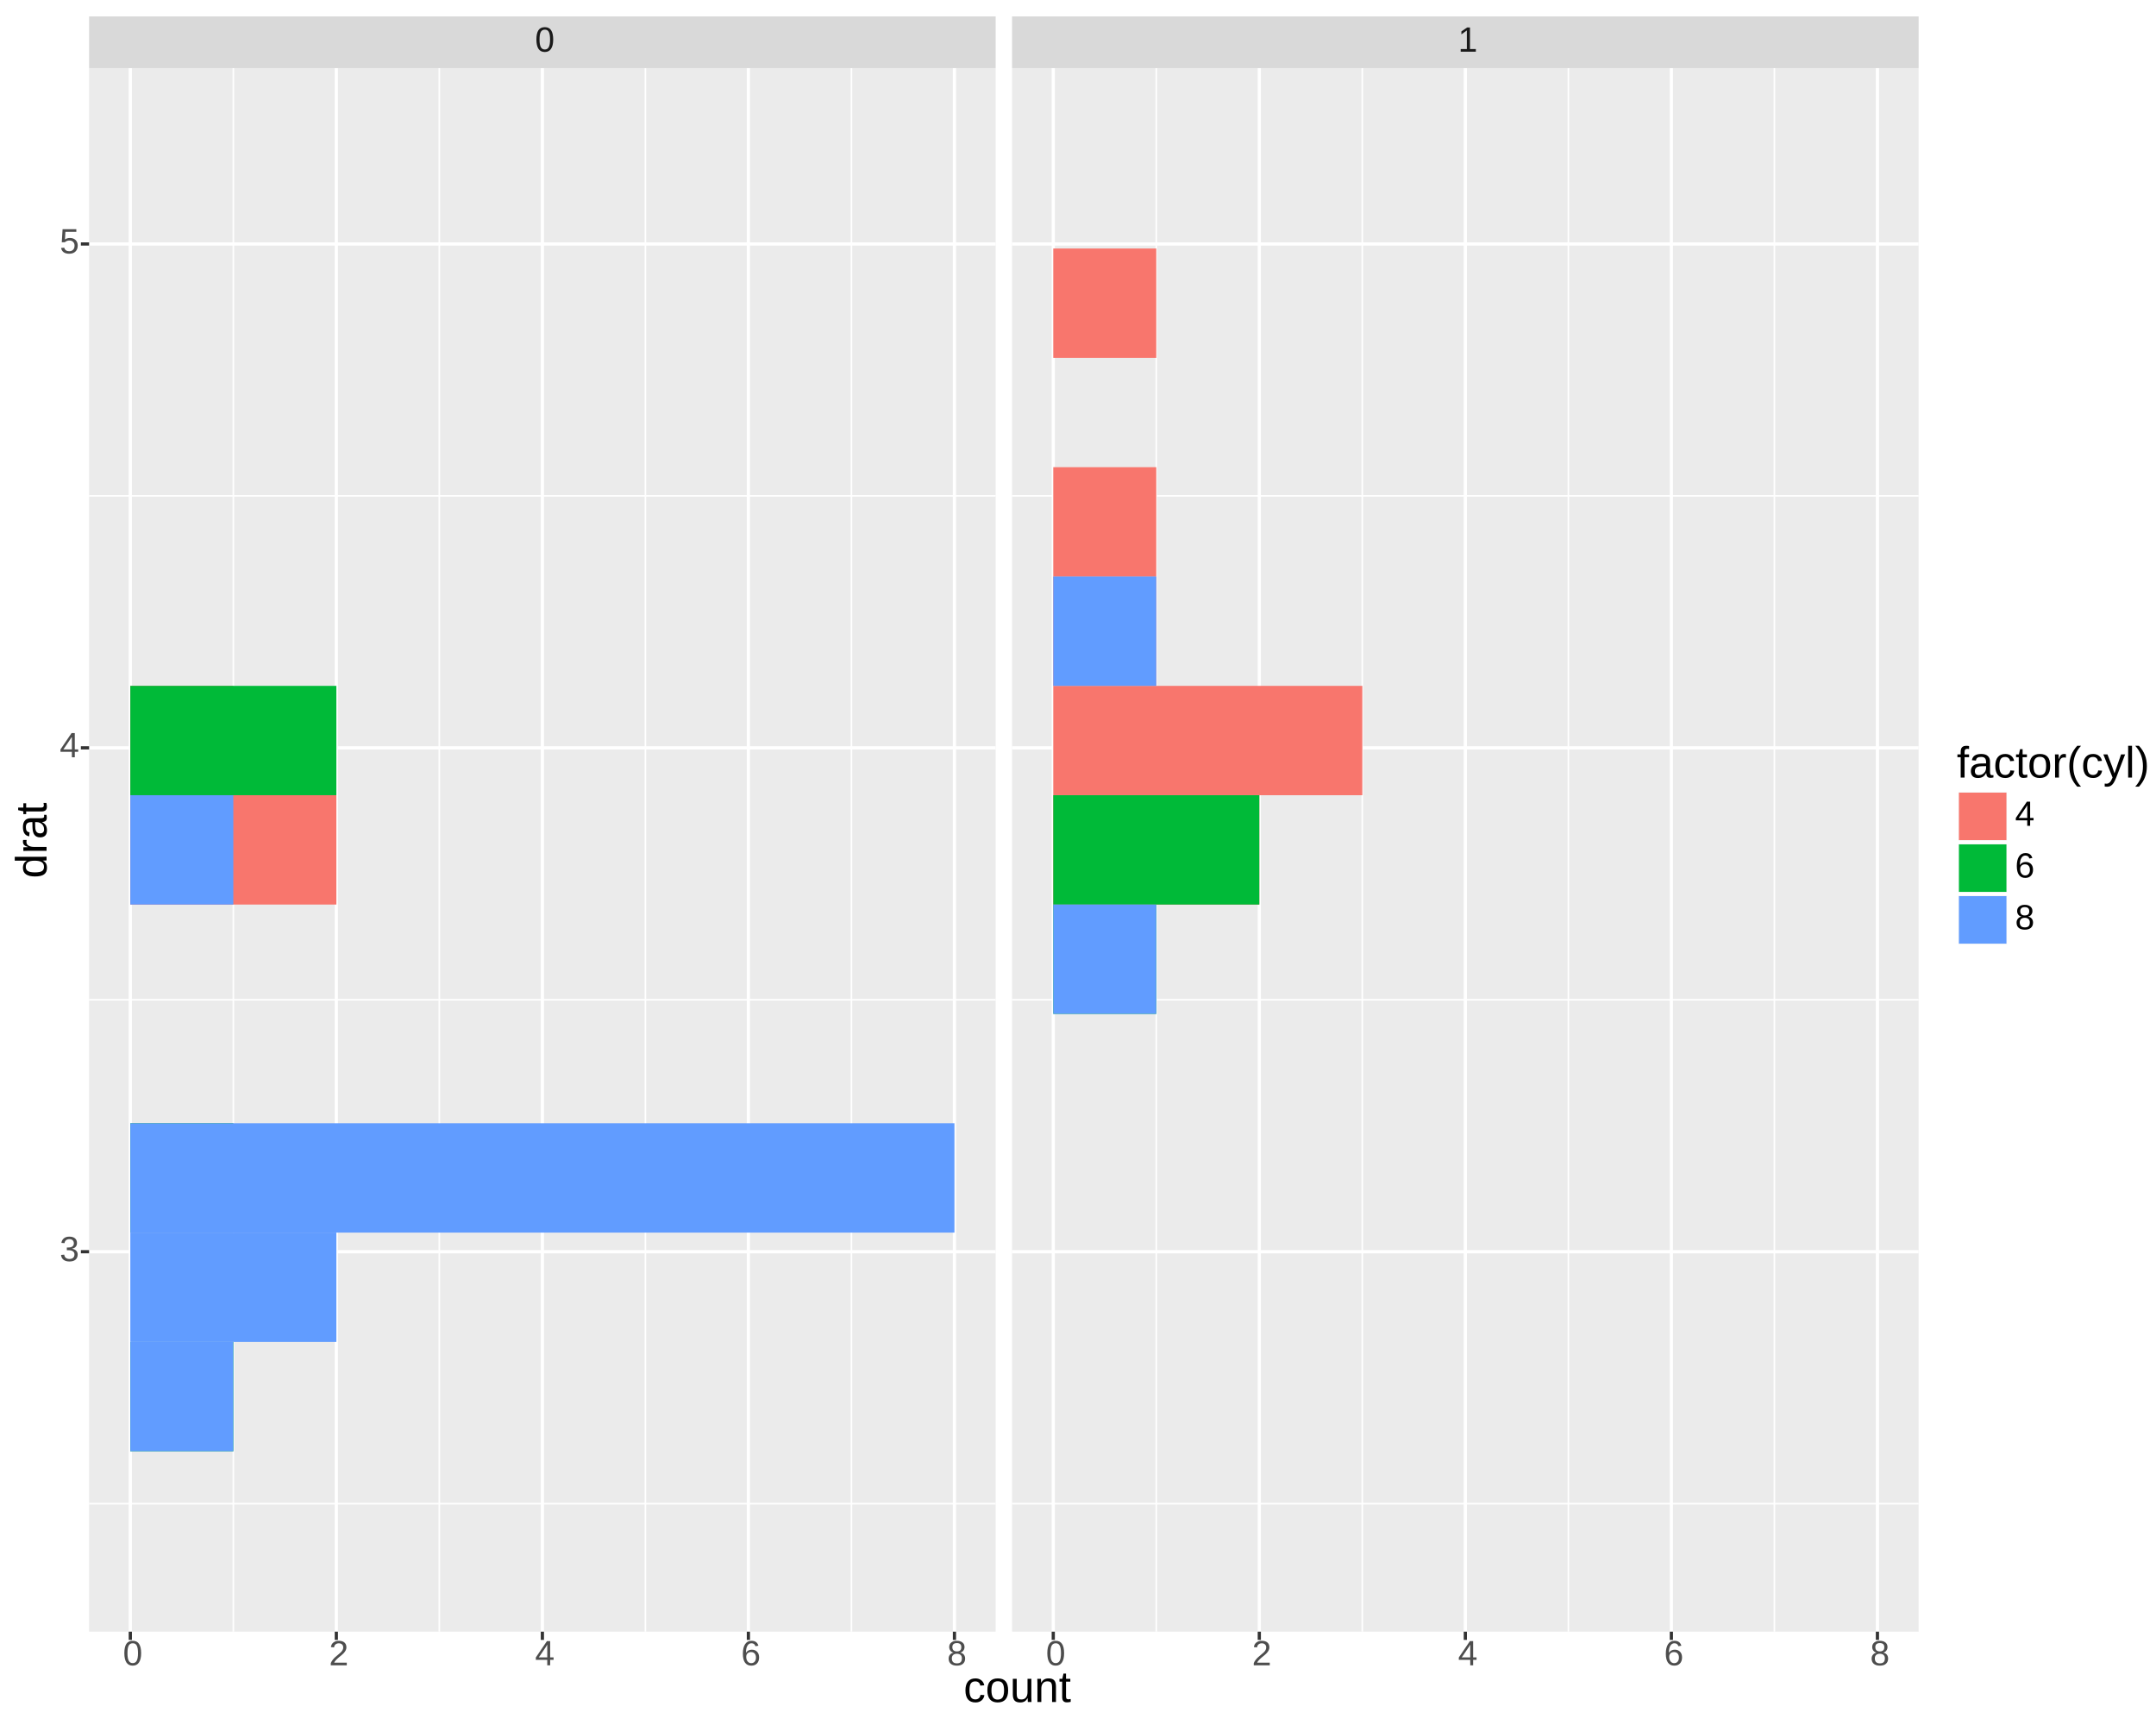
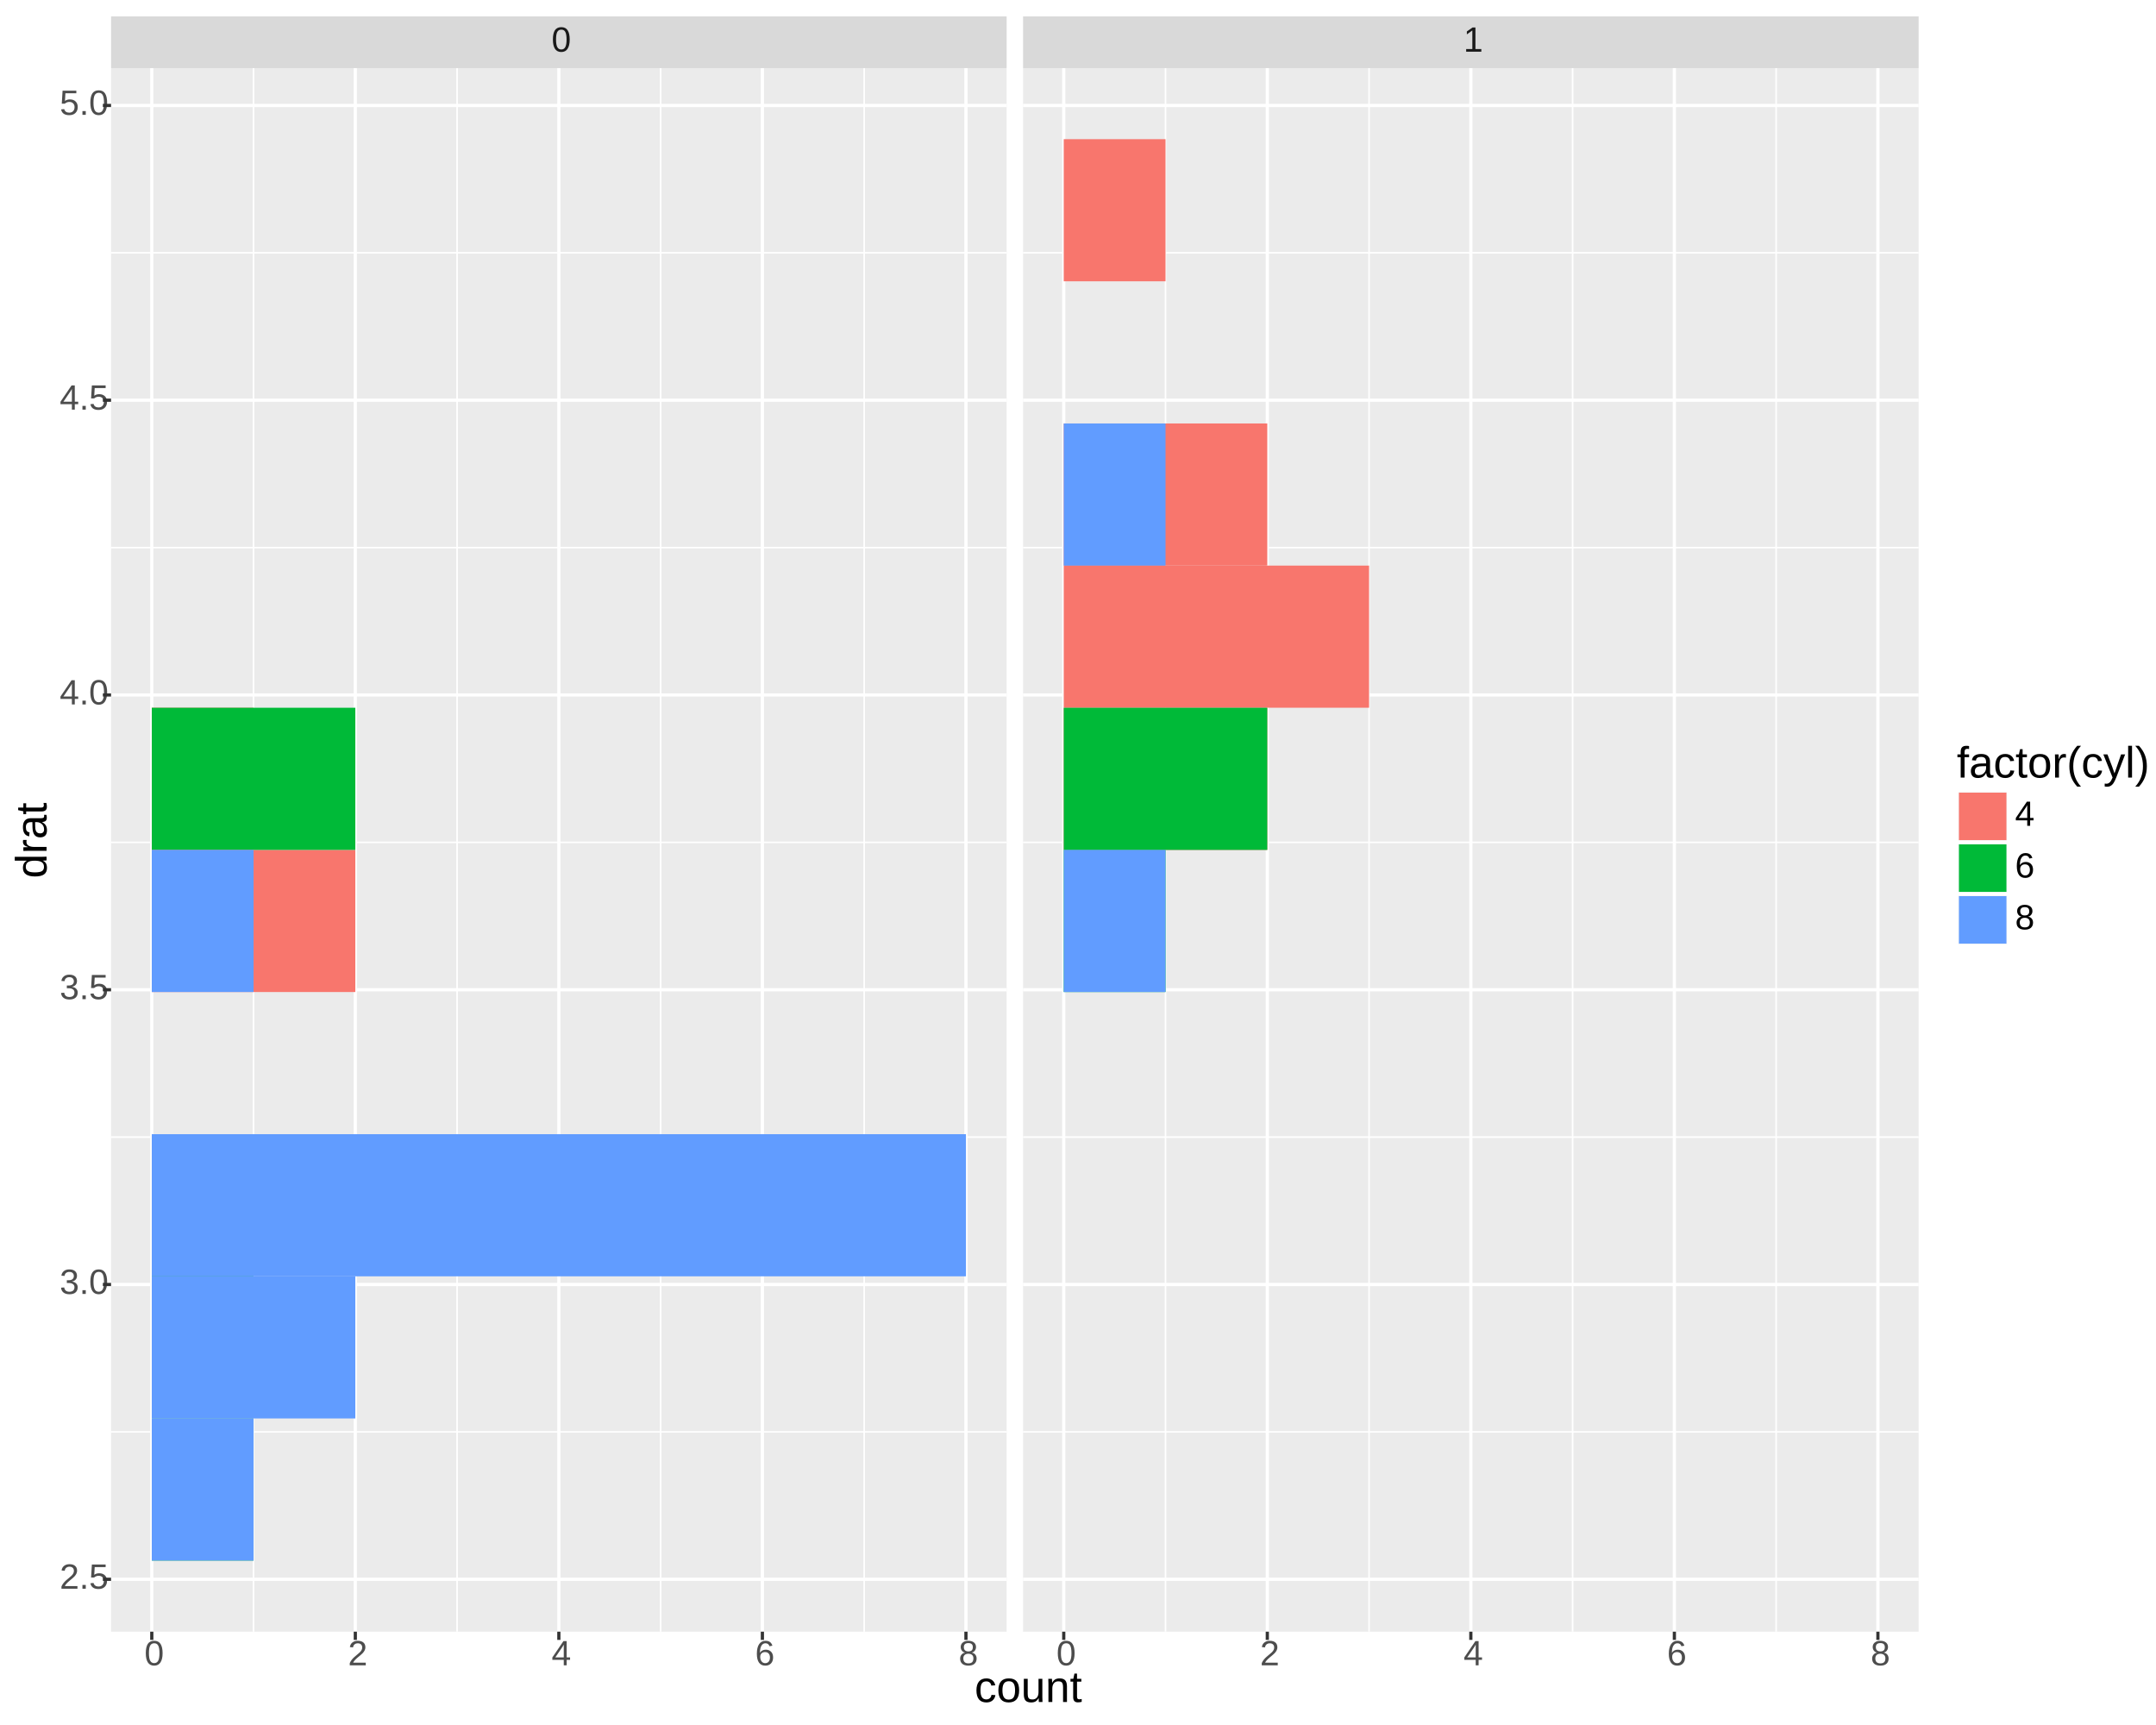
<svg xmlns="http://www.w3.org/2000/svg" viewBox="0 0 720.00 576.00">
  <defs>
    <style type="text/css">
    line, polyline, path, rect, circle {
      fill: none;
      stroke: #000000;
      stroke-linecap: round;
      stroke-linejoin: round;
      stroke-miterlimit: 10.00;
    }
  </style>
  </defs>
  <rect width="100%" height="100%" style="stroke: none; fill: #FFFFFF;" />
  <polyline points="0.00,576.00 0.00,0.00 720.00,0.00 720.00,576.00 " style="stroke-width: 1.07; stroke: #FFFFFF; fill: #FFFFFF;" />
-   <polyline points="29.75,544.84 29.75,22.74 332.50,22.74 332.50,544.84 " style="stroke-width: 1.07; stroke: none; fill: #EBEBEB;" />
-   <polyline points="29.75,502.10 332.50,502.10 " style="stroke-width: 0.53; stroke: #FFFFFF; stroke-linecap: butt;" />
-   <polyline points="29.75,333.84 332.50,333.84 " style="stroke-width: 0.53; stroke: #FFFFFF; stroke-linecap: butt;" />
-   <polyline points="29.75,165.59 332.50,165.59 " style="stroke-width: 0.53; stroke: #FFFFFF; stroke-linecap: butt;" />
-   <polyline points="77.92,544.84 77.92,22.74 " style="stroke-width: 0.53; stroke: #FFFFFF; stroke-linecap: butt;" />
-   <polyline points="146.72,544.84 146.72,22.74 " style="stroke-width: 0.53; stroke: #FFFFFF; stroke-linecap: butt;" />
-   <polyline points="215.53,544.84 215.53,22.74 " style="stroke-width: 0.53; stroke: #FFFFFF; stroke-linecap: butt;" />
-   <polyline points="284.34,544.84 284.34,22.74 " style="stroke-width: 0.53; stroke: #FFFFFF; stroke-linecap: butt;" />
-   <polyline points="29.75,417.97 332.50,417.97 " style="stroke-width: 1.07; stroke: #FFFFFF; stroke-linecap: butt;" />
-   <polyline points="29.75,249.72 332.50,249.72 " style="stroke-width: 1.07; stroke: #FFFFFF; stroke-linecap: butt;" />
-   <polyline points="29.75,81.47 332.50,81.47 " style="stroke-width: 1.07; stroke: #FFFFFF; stroke-linecap: butt;" />
-   <polyline points="43.52,544.84 43.52,22.74 " style="stroke-width: 1.07; stroke: #FFFFFF; stroke-linecap: butt;" />
-   <polyline points="112.32,544.84 112.32,22.74 " style="stroke-width: 1.07; stroke: #FFFFFF; stroke-linecap: butt;" />
-   <polyline points="181.13,544.84 181.13,22.74 " style="stroke-width: 1.07; stroke: #FFFFFF; stroke-linecap: butt;" />
-   <polyline points="249.93,544.84 249.93,22.74 " style="stroke-width: 1.07; stroke: #FFFFFF; stroke-linecap: butt;" />
-   <polyline points="318.74,544.84 318.74,22.74 " style="stroke-width: 1.07; stroke: #FFFFFF; stroke-linecap: butt;" />
-   <rect x="43.52" y="484.60" width="0.00" height="36.51" style="stroke-width: 1.07; stroke: none; stroke-linecap: butt; fill: #F8766D;" />
-   <rect x="43.52" y="448.09" width="0.00" height="36.51" style="stroke-width: 1.07; stroke: none; stroke-linecap: butt; fill: #F8766D;" />
-   <rect x="43.52" y="411.58" width="0.00" height="36.51" style="stroke-width: 1.07; stroke: none; stroke-linecap: butt; fill: #F8766D;" />
-   <rect x="43.52" y="375.07" width="0.00" height="36.51" style="stroke-width: 1.07; stroke: none; stroke-linecap: butt; fill: #F8766D;" />
-   <rect x="43.52" y="338.56" width="0.00" height="36.51" style="stroke-width: 1.07; stroke: none; stroke-linecap: butt; fill: #F8766D;" />
-   <rect x="43.52" y="302.04" width="0.00" height="36.51" style="stroke-width: 1.07; stroke: none; stroke-linecap: butt; fill: #F8766D;" />
-   <rect x="43.52" y="265.53" width="68.81" height="36.51" style="stroke-width: 1.07; stroke: none; stroke-linecap: butt; fill: #F8766D;" />
-   <rect x="43.52" y="229.02" width="34.40" height="36.51" style="stroke-width: 1.07; stroke: none; stroke-linecap: butt; fill: #F8766D;" />
-   <rect x="43.52" y="192.51" width="0.00" height="36.51" style="stroke-width: 1.07; stroke: none; stroke-linecap: butt; fill: #F8766D;" />
-   <rect x="43.52" y="156.00" width="0.00" height="36.51" style="stroke-width: 1.07; stroke: none; stroke-linecap: butt; fill: #F8766D;" />
-   <rect x="43.52" y="119.49" width="0.00" height="36.51" style="stroke-width: 1.07; stroke: none; stroke-linecap: butt; fill: #F8766D;" />
-   <rect x="43.52" y="82.98" width="0.00" height="36.51" style="stroke-width: 1.07; stroke: none; stroke-linecap: butt; fill: #F8766D;" />
-   <rect x="43.52" y="46.47" width="0.00" height="36.51" style="stroke-width: 1.07; stroke: none; stroke-linecap: butt; fill: #F8766D;" />
-   <rect x="43.52" y="484.60" width="0.00" height="36.51" style="stroke-width: 1.07; stroke: none; stroke-linecap: butt; fill: #00BA38;" />
-   <rect x="43.52" y="448.09" width="34.40" height="36.51" style="stroke-width: 1.07; stroke: none; stroke-linecap: butt; fill: #00BA38;" />
-   <rect x="43.52" y="411.58" width="0.00" height="36.51" style="stroke-width: 1.07; stroke: none; stroke-linecap: butt; fill: #00BA38;" />
-   <rect x="43.52" y="375.07" width="34.40" height="36.51" style="stroke-width: 1.07; stroke: none; stroke-linecap: butt; fill: #00BA38;" />
-   <rect x="43.52" y="338.56" width="0.00" height="36.51" style="stroke-width: 1.07; stroke: none; stroke-linecap: butt; fill: #00BA38;" />
-   <rect x="43.52" y="302.04" width="0.00" height="36.51" style="stroke-width: 1.07; stroke: none; stroke-linecap: butt; fill: #00BA38;" />
-   <rect x="43.52" y="265.53" width="0.00" height="36.51" style="stroke-width: 1.07; stroke: none; stroke-linecap: butt; fill: #00BA38;" />
-   <rect x="43.52" y="229.02" width="68.81" height="36.51" style="stroke-width: 1.07; stroke: none; stroke-linecap: butt; fill: #00BA38;" />
-   <rect x="43.52" y="192.51" width="0.00" height="36.51" style="stroke-width: 1.07; stroke: none; stroke-linecap: butt; fill: #00BA38;" />
-   <rect x="43.52" y="156.00" width="0.00" height="36.51" style="stroke-width: 1.07; stroke: none; stroke-linecap: butt; fill: #00BA38;" />
-   <rect x="43.52" y="119.49" width="0.00" height="36.51" style="stroke-width: 1.07; stroke: none; stroke-linecap: butt; fill: #00BA38;" />
-   <rect x="43.52" y="82.98" width="0.00" height="36.51" style="stroke-width: 1.07; stroke: none; stroke-linecap: butt; fill: #00BA38;" />
-   <rect x="43.52" y="46.47" width="0.00" height="36.51" style="stroke-width: 1.07; stroke: none; stroke-linecap: butt; fill: #00BA38;" />
-   <rect x="43.52" y="484.60" width="0.00" height="36.51" style="stroke-width: 1.07; stroke: none; stroke-linecap: butt; fill: #619CFF;" />
-   <rect x="43.52" y="448.09" width="34.40" height="36.51" style="stroke-width: 1.07; stroke: none; stroke-linecap: butt; fill: #619CFF;" />
-   <rect x="43.52" y="411.58" width="68.81" height="36.51" style="stroke-width: 1.07; stroke: none; stroke-linecap: butt; fill: #619CFF;" />
-   <rect x="43.52" y="375.07" width="275.22" height="36.51" style="stroke-width: 1.07; stroke: none; stroke-linecap: butt; fill: #619CFF;" />
-   <rect x="43.52" y="338.56" width="0.00" height="36.51" style="stroke-width: 1.07; stroke: none; stroke-linecap: butt; fill: #619CFF;" />
-   <rect x="43.52" y="302.04" width="0.00" height="36.51" style="stroke-width: 1.07; stroke: none; stroke-linecap: butt; fill: #619CFF;" />
-   <rect x="43.52" y="265.53" width="34.40" height="36.51" style="stroke-width: 1.07; stroke: none; stroke-linecap: butt; fill: #619CFF;" />
-   <rect x="43.52" y="229.02" width="0.00" height="36.51" style="stroke-width: 1.07; stroke: none; stroke-linecap: butt; fill: #619CFF;" />
-   <rect x="43.52" y="192.51" width="0.00" height="36.51" style="stroke-width: 1.07; stroke: none; stroke-linecap: butt; fill: #619CFF;" />
-   <rect x="43.52" y="156.00" width="0.00" height="36.51" style="stroke-width: 1.07; stroke: none; stroke-linecap: butt; fill: #619CFF;" />
-   <rect x="43.52" y="119.49" width="0.00" height="36.51" style="stroke-width: 1.07; stroke: none; stroke-linecap: butt; fill: #619CFF;" />
-   <rect x="43.52" y="82.98" width="0.00" height="36.51" style="stroke-width: 1.07; stroke: none; stroke-linecap: butt; fill: #619CFF;" />
-   <rect x="43.52" y="46.47" width="0.00" height="36.51" style="stroke-width: 1.07; stroke: none; stroke-linecap: butt; fill: #619CFF;" />
-   <polyline points="337.98,544.84 337.98,22.74 640.73,22.74 640.73,544.84 " style="stroke-width: 1.07; stroke: none; fill: #EBEBEB;" />
-   <polyline points="337.98,502.10 640.73,502.10 " style="stroke-width: 0.53; stroke: #FFFFFF; stroke-linecap: butt;" />
-   <polyline points="337.98,333.84 640.73,333.84 " style="stroke-width: 0.53; stroke: #FFFFFF; stroke-linecap: butt;" />
-   <polyline points="337.98,165.59 640.73,165.59 " style="stroke-width: 0.53; stroke: #FFFFFF; stroke-linecap: butt;" />
-   <polyline points="386.15,544.84 386.15,22.74 " style="stroke-width: 0.53; stroke: #FFFFFF; stroke-linecap: butt;" />
-   <polyline points="454.95,544.84 454.95,22.74 " style="stroke-width: 0.53; stroke: #FFFFFF; stroke-linecap: butt;" />
-   <polyline points="523.76,544.84 523.76,22.74 " style="stroke-width: 0.53; stroke: #FFFFFF; stroke-linecap: butt;" />
-   <polyline points="592.56,544.84 592.56,22.74 " style="stroke-width: 0.53; stroke: #FFFFFF; stroke-linecap: butt;" />
-   <polyline points="337.98,417.97 640.73,417.97 " style="stroke-width: 1.07; stroke: #FFFFFF; stroke-linecap: butt;" />
-   <polyline points="337.98,249.72 640.73,249.72 " style="stroke-width: 1.07; stroke: #FFFFFF; stroke-linecap: butt;" />
-   <polyline points="337.98,81.47 640.73,81.47 " style="stroke-width: 1.07; stroke: #FFFFFF; stroke-linecap: butt;" />
-   <polyline points="351.74,544.84 351.74,22.74 " style="stroke-width: 1.07; stroke: #FFFFFF; stroke-linecap: butt;" />
-   <polyline points="420.55,544.84 420.55,22.74 " style="stroke-width: 1.07; stroke: #FFFFFF; stroke-linecap: butt;" />
-   <polyline points="489.35,544.84 489.35,22.74 " style="stroke-width: 1.07; stroke: #FFFFFF; stroke-linecap: butt;" />
-   <polyline points="558.16,544.84 558.16,22.74 " style="stroke-width: 1.07; stroke: #FFFFFF; stroke-linecap: butt;" />
-   <polyline points="626.97,544.84 626.97,22.74 " style="stroke-width: 1.07; stroke: #FFFFFF; stroke-linecap: butt;" />
-   <rect x="351.74" y="484.60" width="0.00" height="36.51" style="stroke-width: 1.07; stroke: none; stroke-linecap: butt; fill: #F8766D;" />
-   <rect x="351.74" y="448.09" width="0.00" height="36.51" style="stroke-width: 1.07; stroke: none; stroke-linecap: butt; fill: #F8766D;" />
-   <rect x="351.74" y="411.58" width="0.00" height="36.51" style="stroke-width: 1.07; stroke: none; stroke-linecap: butt; fill: #F8766D;" />
-   <rect x="351.74" y="375.07" width="0.00" height="36.51" style="stroke-width: 1.07; stroke: none; stroke-linecap: butt; fill: #F8766D;" />
-   <rect x="351.74" y="338.56" width="0.00" height="36.51" style="stroke-width: 1.07; stroke: none; stroke-linecap: butt; fill: #F8766D;" />
-   <rect x="351.74" y="302.04" width="0.00" height="36.51" style="stroke-width: 1.07; stroke: none; stroke-linecap: butt; fill: #F8766D;" />
-   <rect x="351.74" y="265.53" width="68.81" height="36.51" style="stroke-width: 1.07; stroke: none; stroke-linecap: butt; fill: #F8766D;" />
-   <rect x="351.74" y="229.02" width="103.21" height="36.51" style="stroke-width: 1.07; stroke: none; stroke-linecap: butt; fill: #F8766D;" />
-   <rect x="351.74" y="192.51" width="34.40" height="36.51" style="stroke-width: 1.07; stroke: none; stroke-linecap: butt; fill: #F8766D;" />
-   <rect x="351.74" y="156.00" width="34.40" height="36.51" style="stroke-width: 1.07; stroke: none; stroke-linecap: butt; fill: #F8766D;" />
-   <rect x="351.74" y="119.49" width="0.00" height="36.51" style="stroke-width: 1.07; stroke: none; stroke-linecap: butt; fill: #F8766D;" />
-   <rect x="351.74" y="82.98" width="34.40" height="36.51" style="stroke-width: 1.07; stroke: none; stroke-linecap: butt; fill: #F8766D;" />
-   <rect x="351.74" y="46.47" width="0.00" height="36.51" style="stroke-width: 1.07; stroke: none; stroke-linecap: butt; fill: #F8766D;" />
-   <rect x="351.74" y="484.60" width="0.00" height="36.51" style="stroke-width: 1.07; stroke: none; stroke-linecap: butt; fill: #00BA38;" />
-   <rect x="351.74" y="448.09" width="0.00" height="36.51" style="stroke-width: 1.07; stroke: none; stroke-linecap: butt; fill: #00BA38;" />
-   <rect x="351.74" y="411.58" width="0.00" height="36.51" style="stroke-width: 1.07; stroke: none; stroke-linecap: butt; fill: #00BA38;" />
-   <rect x="351.74" y="375.07" width="0.00" height="36.51" style="stroke-width: 1.07; stroke: none; stroke-linecap: butt; fill: #00BA38;" />
-   <rect x="351.74" y="338.56" width="0.00" height="36.51" style="stroke-width: 1.07; stroke: none; stroke-linecap: butt; fill: #00BA38;" />
-   <rect x="351.74" y="302.04" width="34.40" height="36.51" style="stroke-width: 1.07; stroke: none; stroke-linecap: butt; fill: #00BA38;" />
-   <rect x="351.74" y="265.53" width="68.81" height="36.51" style="stroke-width: 1.07; stroke: none; stroke-linecap: butt; fill: #00BA38;" />
-   <rect x="351.74" y="229.02" width="0.00" height="36.51" style="stroke-width: 1.07; stroke: none; stroke-linecap: butt; fill: #00BA38;" />
-   <rect x="351.74" y="192.51" width="0.00" height="36.51" style="stroke-width: 1.07; stroke: none; stroke-linecap: butt; fill: #00BA38;" />
-   <rect x="351.74" y="156.00" width="0.00" height="36.51" style="stroke-width: 1.07; stroke: none; stroke-linecap: butt; fill: #00BA38;" />
-   <rect x="351.74" y="119.49" width="0.00" height="36.51" style="stroke-width: 1.07; stroke: none; stroke-linecap: butt; fill: #00BA38;" />
-   <rect x="351.74" y="82.98" width="0.00" height="36.51" style="stroke-width: 1.07; stroke: none; stroke-linecap: butt; fill: #00BA38;" />
-   <rect x="351.74" y="46.47" width="0.00" height="36.51" style="stroke-width: 1.07; stroke: none; stroke-linecap: butt; fill: #00BA38;" />
-   <rect x="351.74" y="484.60" width="0.00" height="36.51" style="stroke-width: 1.07; stroke: none; stroke-linecap: butt; fill: #619CFF;" />
-   <rect x="351.74" y="448.09" width="0.00" height="36.51" style="stroke-width: 1.07; stroke: none; stroke-linecap: butt; fill: #619CFF;" />
-   <rect x="351.74" y="411.58" width="0.00" height="36.51" style="stroke-width: 1.07; stroke: none; stroke-linecap: butt; fill: #619CFF;" />
-   <rect x="351.74" y="375.07" width="0.00" height="36.51" style="stroke-width: 1.07; stroke: none; stroke-linecap: butt; fill: #619CFF;" />
-   <rect x="351.74" y="338.56" width="0.00" height="36.51" style="stroke-width: 1.07; stroke: none; stroke-linecap: butt; fill: #619CFF;" />
-   <rect x="351.74" y="302.04" width="34.40" height="36.51" style="stroke-width: 1.07; stroke: none; stroke-linecap: butt; fill: #619CFF;" />
-   <rect x="351.74" y="265.53" width="0.00" height="36.51" style="stroke-width: 1.07; stroke: none; stroke-linecap: butt; fill: #619CFF;" />
-   <rect x="351.74" y="229.02" width="0.00" height="36.51" style="stroke-width: 1.07; stroke: none; stroke-linecap: butt; fill: #619CFF;" />
-   <rect x="351.74" y="192.51" width="34.40" height="36.51" style="stroke-width: 1.07; stroke: none; stroke-linecap: butt; fill: #619CFF;" />
-   <rect x="351.74" y="156.00" width="0.00" height="36.51" style="stroke-width: 1.07; stroke: none; stroke-linecap: butt; fill: #619CFF;" />
-   <rect x="351.74" y="119.49" width="0.00" height="36.51" style="stroke-width: 1.07; stroke: none; stroke-linecap: butt; fill: #619CFF;" />
-   <rect x="351.74" y="82.98" width="0.00" height="36.51" style="stroke-width: 1.07; stroke: none; stroke-linecap: butt; fill: #619CFF;" />
-   <rect x="351.74" y="46.47" width="0.00" height="36.51" style="stroke-width: 1.07; stroke: none; stroke-linecap: butt; fill: #619CFF;" />
-   <polyline points="29.75,22.74 29.75,5.48 332.50,5.48 332.50,22.74 " style="stroke-width: 1.07; stroke: none; fill: #D9D9D9;" />
-   <text x="178.68" y="17.26" style="font-size: 8.80pt; fill: #1A1A1A; font-family: Arial;">0</text>
-   <polyline points="337.98,22.74 337.98,5.48 640.73,5.48 640.73,22.74 " style="stroke-width: 1.07; stroke: none; fill: #D9D9D9;" />
-   <text x="486.91" y="17.26" style="font-size: 8.80pt; fill: #1A1A1A; font-family: Arial;">1</text>
-   <text x="19.93" y="421.12" style="font-size: 8.80pt; fill: #4D4D4D; font-family: Arial;">3</text>
-   <text x="19.93" y="252.87" style="font-size: 8.80pt; fill: #4D4D4D; font-family: Arial;">4</text>
-   <text x="19.93" y="84.62" style="font-size: 8.80pt; fill: #4D4D4D; font-family: Arial;">5</text>
-   <polyline points="27.01,417.97 29.75,417.97 " style="stroke-width: 1.07; stroke: #333333; stroke-linecap: butt;" />
-   <polyline points="27.01,249.72 29.75,249.72 " style="stroke-width: 1.07; stroke: #333333; stroke-linecap: butt;" />
-   <polyline points="27.01,81.47 29.75,81.47 " style="stroke-width: 1.07; stroke: #333333; stroke-linecap: butt;" />
-   <polyline points="43.52,547.58 43.52,544.84 " style="stroke-width: 1.07; stroke: #333333; stroke-linecap: butt;" />
-   <polyline points="112.32,547.58 112.32,544.84 " style="stroke-width: 1.07; stroke: #333333; stroke-linecap: butt;" />
-   <polyline points="181.13,547.58 181.13,544.84 " style="stroke-width: 1.07; stroke: #333333; stroke-linecap: butt;" />
-   <polyline points="249.93,547.58 249.93,544.84 " style="stroke-width: 1.07; stroke: #333333; stroke-linecap: butt;" />
-   <polyline points="318.74,547.58 318.74,544.84 " style="stroke-width: 1.07; stroke: #333333; stroke-linecap: butt;" />
-   <text x="41.07" y="556.07" style="font-size: 8.80pt; fill: #4D4D4D; font-family: Arial;">0</text>
-   <text x="109.87" y="556.07" style="font-size: 8.80pt; fill: #4D4D4D; font-family: Arial;">2</text>
-   <text x="178.68" y="556.07" style="font-size: 8.80pt; fill: #4D4D4D; font-family: Arial;">4</text>
-   <text x="247.49" y="556.07" style="font-size: 8.80pt; fill: #4D4D4D; font-family: Arial;">6</text>
-   <text x="316.29" y="556.07" style="font-size: 8.80pt; fill: #4D4D4D; font-family: Arial;">8</text>
-   <polyline points="351.74,547.58 351.74,544.84 " style="stroke-width: 1.07; stroke: #333333; stroke-linecap: butt;" />
-   <polyline points="420.55,547.58 420.55,544.84 " style="stroke-width: 1.07; stroke: #333333; stroke-linecap: butt;" />
-   <polyline points="489.35,547.58 489.35,544.84 " style="stroke-width: 1.07; stroke: #333333; stroke-linecap: butt;" />
-   <polyline points="558.16,547.58 558.16,544.84 " style="stroke-width: 1.07; stroke: #333333; stroke-linecap: butt;" />
-   <polyline points="626.97,547.58 626.97,544.84 " style="stroke-width: 1.07; stroke: #333333; stroke-linecap: butt;" />
-   <text x="349.30" y="556.07" style="font-size: 8.80pt; fill: #4D4D4D; font-family: Arial;">0</text>
-   <text x="418.10" y="556.07" style="font-size: 8.80pt; fill: #4D4D4D; font-family: Arial;">2</text>
-   <text x="486.91" y="556.07" style="font-size: 8.80pt; fill: #4D4D4D; font-family: Arial;">4</text>
-   <text x="555.71" y="556.07" style="font-size: 8.80pt; fill: #4D4D4D; font-family: Arial;">6</text>
-   <text x="624.52" y="556.07" style="font-size: 8.80pt; fill: #4D4D4D; font-family: Arial;">8</text>
-   <text x="321.79" y="568.33" style="font-size: 11.00pt; font-family: Arial;">count</text>
+   <polyline points="37.09,544.84 37.09,22.74 336.17,22.74 336.17,544.84 " style="stroke-width: 1.07; stroke: none; fill: #EBEBEB;" />
+   <polyline points="37.09,478.13 336.17,478.13 " style="stroke-width: 0.53; stroke: #FFFFFF; stroke-linecap: butt;" />
+   <polyline points="37.09,379.70 336.17,379.70 " style="stroke-width: 0.53; stroke: #FFFFFF; stroke-linecap: butt;" />
+   <polyline points="37.09,281.27 336.17,281.27 " style="stroke-width: 0.53; stroke: #FFFFFF; stroke-linecap: butt;" />
+   <polyline points="37.09,182.85 336.17,182.85 " style="stroke-width: 0.53; stroke: #FFFFFF; stroke-linecap: butt;" />
+   <polyline points="37.09,84.42 336.17,84.42 " style="stroke-width: 0.53; stroke: #FFFFFF; stroke-linecap: butt;" />
+   <polyline points="84.67,544.84 84.67,22.74 " style="stroke-width: 0.53; stroke: #FFFFFF; stroke-linecap: butt;" />
+   <polyline points="152.65,544.84 152.65,22.74 " style="stroke-width: 0.53; stroke: #FFFFFF; stroke-linecap: butt;" />
+   <polyline points="220.62,544.84 220.62,22.74 " style="stroke-width: 0.53; stroke: #FFFFFF; stroke-linecap: butt;" />
+   <polyline points="288.59,544.84 288.59,22.74 " style="stroke-width: 0.53; stroke: #FFFFFF; stroke-linecap: butt;" />
+   <polyline points="37.09,527.34 336.17,527.34 " style="stroke-width: 1.07; stroke: #FFFFFF; stroke-linecap: butt;" />
+   <polyline points="37.09,428.91 336.17,428.91 " style="stroke-width: 1.07; stroke: #FFFFFF; stroke-linecap: butt;" />
+   <polyline points="37.09,330.49 336.17,330.49 " style="stroke-width: 1.07; stroke: #FFFFFF; stroke-linecap: butt;" />
+   <polyline points="37.09,232.06 336.17,232.06 " style="stroke-width: 1.07; stroke: #FFFFFF; stroke-linecap: butt;" />
+   <polyline points="37.09,133.63 336.17,133.63 " style="stroke-width: 1.07; stroke: #FFFFFF; stroke-linecap: butt;" />
+   <polyline points="37.09,35.21 336.17,35.21 " style="stroke-width: 1.07; stroke: #FFFFFF; stroke-linecap: butt;" />
+   <polyline points="50.69,544.84 50.69,22.74 " style="stroke-width: 1.07; stroke: #FFFFFF; stroke-linecap: butt;" />
+   <polyline points="118.66,544.84 118.66,22.74 " style="stroke-width: 1.07; stroke: #FFFFFF; stroke-linecap: butt;" />
+   <polyline points="186.63,544.84 186.63,22.74 " style="stroke-width: 1.07; stroke: #FFFFFF; stroke-linecap: butt;" />
+   <polyline points="254.60,544.84 254.60,22.74 " style="stroke-width: 1.07; stroke: #FFFFFF; stroke-linecap: butt;" />
+   <polyline points="322.58,544.84 322.58,22.74 " style="stroke-width: 1.07; stroke: #FFFFFF; stroke-linecap: butt;" />
+   <rect x="50.69" y="473.64" width="0.00" height="47.46" style="stroke-width: 1.07; stroke: none; stroke-linecap: butt; fill: #F8766D;" />
+   <rect x="50.69" y="426.18" width="0.00" height="47.46" style="stroke-width: 1.07; stroke: none; stroke-linecap: butt; fill: #F8766D;" />
+   <rect x="50.69" y="378.72" width="0.00" height="47.46" style="stroke-width: 1.07; stroke: none; stroke-linecap: butt; fill: #F8766D;" />
+   <rect x="50.69" y="331.25" width="0.00" height="47.46" style="stroke-width: 1.07; stroke: none; stroke-linecap: butt; fill: #F8766D;" />
+   <rect x="50.69" y="283.79" width="67.97" height="47.46" style="stroke-width: 1.07; stroke: none; stroke-linecap: butt; fill: #F8766D;" />
+   <rect x="50.69" y="236.33" width="33.99" height="47.46" style="stroke-width: 1.07; stroke: none; stroke-linecap: butt; fill: #F8766D;" />
+   <rect x="50.69" y="188.86" width="0.00" height="47.46" style="stroke-width: 1.07; stroke: none; stroke-linecap: butt; fill: #F8766D;" />
+   <rect x="50.69" y="141.40" width="0.00" height="47.46" style="stroke-width: 1.07; stroke: none; stroke-linecap: butt; fill: #F8766D;" />
+   <rect x="50.69" y="93.93" width="0.00" height="47.46" style="stroke-width: 1.07; stroke: none; stroke-linecap: butt; fill: #F8766D;" />
+   <rect x="50.69" y="46.47" width="0.00" height="47.46" style="stroke-width: 1.07; stroke: none; stroke-linecap: butt; fill: #F8766D;" />
+   <rect x="50.69" y="473.64" width="33.99" height="47.46" style="stroke-width: 1.07; stroke: none; stroke-linecap: butt; fill: #00BA38;" />
+   <rect x="50.69" y="426.18" width="0.00" height="47.46" style="stroke-width: 1.07; stroke: none; stroke-linecap: butt; fill: #00BA38;" />
+   <rect x="50.69" y="378.72" width="33.99" height="47.46" style="stroke-width: 1.07; stroke: none; stroke-linecap: butt; fill: #00BA38;" />
+   <rect x="50.69" y="331.25" width="0.00" height="47.46" style="stroke-width: 1.07; stroke: none; stroke-linecap: butt; fill: #00BA38;" />
+   <rect x="50.69" y="283.79" width="0.00" height="47.46" style="stroke-width: 1.07; stroke: none; stroke-linecap: butt; fill: #00BA38;" />
+   <rect x="50.69" y="236.33" width="67.97" height="47.46" style="stroke-width: 1.07; stroke: none; stroke-linecap: butt; fill: #00BA38;" />
+   <rect x="50.69" y="188.86" width="0.00" height="47.46" style="stroke-width: 1.07; stroke: none; stroke-linecap: butt; fill: #00BA38;" />
+   <rect x="50.69" y="141.40" width="0.00" height="47.46" style="stroke-width: 1.07; stroke: none; stroke-linecap: butt; fill: #00BA38;" />
+   <rect x="50.69" y="93.93" width="0.00" height="47.46" style="stroke-width: 1.07; stroke: none; stroke-linecap: butt; fill: #00BA38;" />
+   <rect x="50.69" y="46.47" width="0.00" height="47.46" style="stroke-width: 1.07; stroke: none; stroke-linecap: butt; fill: #00BA38;" />
+   <rect x="50.69" y="473.64" width="33.99" height="47.46" style="stroke-width: 1.07; stroke: none; stroke-linecap: butt; fill: #619CFF;" />
+   <rect x="50.69" y="426.18" width="67.97" height="47.46" style="stroke-width: 1.07; stroke: none; stroke-linecap: butt; fill: #619CFF;" />
+   <rect x="50.69" y="378.72" width="271.89" height="47.46" style="stroke-width: 1.07; stroke: none; stroke-linecap: butt; fill: #619CFF;" />
+   <rect x="50.69" y="331.25" width="0.00" height="47.46" style="stroke-width: 1.07; stroke: none; stroke-linecap: butt; fill: #619CFF;" />
+   <rect x="50.69" y="283.79" width="33.99" height="47.46" style="stroke-width: 1.07; stroke: none; stroke-linecap: butt; fill: #619CFF;" />
+   <rect x="50.69" y="236.33" width="0.00" height="47.46" style="stroke-width: 1.07; stroke: none; stroke-linecap: butt; fill: #619CFF;" />
+   <rect x="50.69" y="188.86" width="0.00" height="47.46" style="stroke-width: 1.07; stroke: none; stroke-linecap: butt; fill: #619CFF;" />
+   <rect x="50.69" y="141.40" width="0.00" height="47.46" style="stroke-width: 1.07; stroke: none; stroke-linecap: butt; fill: #619CFF;" />
+   <rect x="50.69" y="93.93" width="0.00" height="47.46" style="stroke-width: 1.07; stroke: none; stroke-linecap: butt; fill: #619CFF;" />
+   <rect x="50.69" y="46.47" width="0.00" height="47.46" style="stroke-width: 1.07; stroke: none; stroke-linecap: butt; fill: #619CFF;" />
+   <polyline points="341.65,544.84 341.65,22.74 640.73,22.74 640.73,544.84 " style="stroke-width: 1.07; stroke: none; fill: #EBEBEB;" />
+   <polyline points="341.65,478.13 640.73,478.13 " style="stroke-width: 0.53; stroke: #FFFFFF; stroke-linecap: butt;" />
+   <polyline points="341.65,379.70 640.73,379.70 " style="stroke-width: 0.53; stroke: #FFFFFF; stroke-linecap: butt;" />
+   <polyline points="341.65,281.27 640.73,281.27 " style="stroke-width: 0.53; stroke: #FFFFFF; stroke-linecap: butt;" />
+   <polyline points="341.65,182.85 640.73,182.85 " style="stroke-width: 0.53; stroke: #FFFFFF; stroke-linecap: butt;" />
+   <polyline points="341.65,84.42 640.73,84.42 " style="stroke-width: 0.53; stroke: #FFFFFF; stroke-linecap: butt;" />
+   <polyline points="389.23,544.84 389.23,22.74 " style="stroke-width: 0.53; stroke: #FFFFFF; stroke-linecap: butt;" />
+   <polyline points="457.20,544.84 457.20,22.74 " style="stroke-width: 0.53; stroke: #FFFFFF; stroke-linecap: butt;" />
+   <polyline points="525.18,544.84 525.18,22.74 " style="stroke-width: 0.53; stroke: #FFFFFF; stroke-linecap: butt;" />
+   <polyline points="593.15,544.84 593.15,22.74 " style="stroke-width: 0.53; stroke: #FFFFFF; stroke-linecap: butt;" />
+   <polyline points="341.65,527.34 640.73,527.34 " style="stroke-width: 1.07; stroke: #FFFFFF; stroke-linecap: butt;" />
+   <polyline points="341.65,428.91 640.73,428.91 " style="stroke-width: 1.07; stroke: #FFFFFF; stroke-linecap: butt;" />
+   <polyline points="341.65,330.49 640.73,330.49 " style="stroke-width: 1.07; stroke: #FFFFFF; stroke-linecap: butt;" />
+   <polyline points="341.65,232.06 640.73,232.06 " style="stroke-width: 1.07; stroke: #FFFFFF; stroke-linecap: butt;" />
+   <polyline points="341.65,133.63 640.73,133.63 " style="stroke-width: 1.07; stroke: #FFFFFF; stroke-linecap: butt;" />
+   <polyline points="341.65,35.21 640.73,35.21 " style="stroke-width: 1.07; stroke: #FFFFFF; stroke-linecap: butt;" />
+   <polyline points="355.24,544.84 355.24,22.74 " style="stroke-width: 1.07; stroke: #FFFFFF; stroke-linecap: butt;" />
+   <polyline points="423.22,544.84 423.22,22.74 " style="stroke-width: 1.07; stroke: #FFFFFF; stroke-linecap: butt;" />
+   <polyline points="491.19,544.84 491.19,22.74 " style="stroke-width: 1.07; stroke: #FFFFFF; stroke-linecap: butt;" />
+   <polyline points="559.16,544.84 559.16,22.74 " style="stroke-width: 1.07; stroke: #FFFFFF; stroke-linecap: butt;" />
+   <polyline points="627.13,544.84 627.13,22.74 " style="stroke-width: 1.07; stroke: #FFFFFF; stroke-linecap: butt;" />
+   <rect x="355.24" y="473.64" width="0.00" height="47.46" style="stroke-width: 1.07; stroke: none; stroke-linecap: butt; fill: #F8766D;" />
+   <rect x="355.24" y="426.18" width="0.00" height="47.46" style="stroke-width: 1.07; stroke: none; stroke-linecap: butt; fill: #F8766D;" />
+   <rect x="355.24" y="378.72" width="0.00" height="47.46" style="stroke-width: 1.07; stroke: none; stroke-linecap: butt; fill: #F8766D;" />
+   <rect x="355.24" y="331.25" width="0.00" height="47.46" style="stroke-width: 1.07; stroke: none; stroke-linecap: butt; fill: #F8766D;" />
+   <rect x="355.24" y="283.79" width="0.00" height="47.46" style="stroke-width: 1.07; stroke: none; stroke-linecap: butt; fill: #F8766D;" />
+   <rect x="355.24" y="236.33" width="67.97" height="47.46" style="stroke-width: 1.07; stroke: none; stroke-linecap: butt; fill: #F8766D;" />
+   <rect x="355.24" y="188.86" width="101.96" height="47.46" style="stroke-width: 1.07; stroke: none; stroke-linecap: butt; fill: #F8766D;" />
+   <rect x="355.24" y="141.40" width="67.97" height="47.46" style="stroke-width: 1.07; stroke: none; stroke-linecap: butt; fill: #F8766D;" />
+   <rect x="355.24" y="93.93" width="0.00" height="47.46" style="stroke-width: 1.07; stroke: none; stroke-linecap: butt; fill: #F8766D;" />
+   <rect x="355.24" y="46.47" width="33.99" height="47.46" style="stroke-width: 1.07; stroke: none; stroke-linecap: butt; fill: #F8766D;" />
+   <rect x="355.24" y="473.64" width="0.00" height="47.46" style="stroke-width: 1.07; stroke: none; stroke-linecap: butt; fill: #00BA38;" />
+   <rect x="355.24" y="426.18" width="0.00" height="47.46" style="stroke-width: 1.07; stroke: none; stroke-linecap: butt; fill: #00BA38;" />
+   <rect x="355.24" y="378.72" width="0.00" height="47.46" style="stroke-width: 1.07; stroke: none; stroke-linecap: butt; fill: #00BA38;" />
+   <rect x="355.24" y="331.25" width="0.00" height="47.46" style="stroke-width: 1.07; stroke: none; stroke-linecap: butt; fill: #00BA38;" />
+   <rect x="355.24" y="283.79" width="33.99" height="47.46" style="stroke-width: 1.07; stroke: none; stroke-linecap: butt; fill: #00BA38;" />
+   <rect x="355.24" y="236.33" width="67.97" height="47.46" style="stroke-width: 1.07; stroke: none; stroke-linecap: butt; fill: #00BA38;" />
+   <rect x="355.24" y="188.86" width="0.00" height="47.46" style="stroke-width: 1.07; stroke: none; stroke-linecap: butt; fill: #00BA38;" />
+   <rect x="355.24" y="141.40" width="0.00" height="47.46" style="stroke-width: 1.07; stroke: none; stroke-linecap: butt; fill: #00BA38;" />
+   <rect x="355.24" y="93.93" width="0.00" height="47.46" style="stroke-width: 1.07; stroke: none; stroke-linecap: butt; fill: #00BA38;" />
+   <rect x="355.24" y="46.47" width="0.00" height="47.46" style="stroke-width: 1.07; stroke: none; stroke-linecap: butt; fill: #00BA38;" />
+   <rect x="355.24" y="473.64" width="0.00" height="47.46" style="stroke-width: 1.07; stroke: none; stroke-linecap: butt; fill: #619CFF;" />
+   <rect x="355.24" y="426.18" width="0.00" height="47.46" style="stroke-width: 1.07; stroke: none; stroke-linecap: butt; fill: #619CFF;" />
+   <rect x="355.24" y="378.72" width="0.00" height="47.46" style="stroke-width: 1.07; stroke: none; stroke-linecap: butt; fill: #619CFF;" />
+   <rect x="355.24" y="331.25" width="0.00" height="47.46" style="stroke-width: 1.07; stroke: none; stroke-linecap: butt; fill: #619CFF;" />
+   <rect x="355.24" y="283.79" width="33.99" height="47.46" style="stroke-width: 1.07; stroke: none; stroke-linecap: butt; fill: #619CFF;" />
+   <rect x="355.24" y="236.33" width="0.00" height="47.46" style="stroke-width: 1.07; stroke: none; stroke-linecap: butt; fill: #619CFF;" />
+   <rect x="355.24" y="188.86" width="0.00" height="47.46" style="stroke-width: 1.07; stroke: none; stroke-linecap: butt; fill: #619CFF;" />
+   <rect x="355.24" y="141.40" width="33.99" height="47.46" style="stroke-width: 1.07; stroke: none; stroke-linecap: butt; fill: #619CFF;" />
+   <rect x="355.24" y="93.93" width="0.00" height="47.46" style="stroke-width: 1.07; stroke: none; stroke-linecap: butt; fill: #619CFF;" />
+   <rect x="355.24" y="46.47" width="0.00" height="47.46" style="stroke-width: 1.07; stroke: none; stroke-linecap: butt; fill: #619CFF;" />
+   <polyline points="37.09,22.74 37.09,5.48 336.17,5.48 336.17,22.74 " style="stroke-width: 1.07; stroke: none; fill: #D9D9D9;" />
+   <text x="184.19" y="17.26" style="font-size: 8.80pt; fill: #1A1A1A; font-family: Arial;">0</text>
+   <polyline points="341.65,22.74 341.65,5.48 640.73,5.48 640.73,22.74 " style="stroke-width: 1.07; stroke: none; fill: #D9D9D9;" />
+   <text x="488.74" y="17.26" style="font-size: 8.80pt; fill: #1A1A1A; font-family: Arial;">1</text>
+   <text x="19.93" y="530.49" style="font-size: 8.80pt; fill: #4D4D4D; font-family: Arial;">2.5</text>
+   <text x="19.93" y="432.06" style="font-size: 8.80pt; fill: #4D4D4D; font-family: Arial;">3.0</text>
+   <text x="19.93" y="333.64" style="font-size: 8.80pt; fill: #4D4D4D; font-family: Arial;">3.5</text>
+   <text x="19.93" y="235.21" style="font-size: 8.80pt; fill: #4D4D4D; font-family: Arial;">4.0</text>
+   <text x="19.93" y="136.78" style="font-size: 8.80pt; fill: #4D4D4D; font-family: Arial;">4.5</text>
+   <text x="19.93" y="38.35" style="font-size: 8.80pt; fill: #4D4D4D; font-family: Arial;">5.0</text>
+   <polyline points="34.35,527.34 37.09,527.34 " style="stroke-width: 1.07; stroke: #333333; stroke-linecap: butt;" />
+   <polyline points="34.35,428.91 37.09,428.91 " style="stroke-width: 1.07; stroke: #333333; stroke-linecap: butt;" />
+   <polyline points="34.35,330.49 37.09,330.49 " style="stroke-width: 1.07; stroke: #333333; stroke-linecap: butt;" />
+   <polyline points="34.35,232.06 37.09,232.06 " style="stroke-width: 1.07; stroke: #333333; stroke-linecap: butt;" />
+   <polyline points="34.35,133.63 37.09,133.63 " style="stroke-width: 1.07; stroke: #333333; stroke-linecap: butt;" />
+   <polyline points="34.35,35.21 37.09,35.21 " style="stroke-width: 1.07; stroke: #333333; stroke-linecap: butt;" />
+   <polyline points="50.69,547.58 50.69,544.84 " style="stroke-width: 1.07; stroke: #333333; stroke-linecap: butt;" />
+   <polyline points="118.66,547.58 118.66,544.84 " style="stroke-width: 1.07; stroke: #333333; stroke-linecap: butt;" />
+   <polyline points="186.63,547.58 186.63,544.84 " style="stroke-width: 1.07; stroke: #333333; stroke-linecap: butt;" />
+   <polyline points="254.60,547.58 254.60,544.84 " style="stroke-width: 1.07; stroke: #333333; stroke-linecap: butt;" />
+   <polyline points="322.58,547.58 322.58,544.84 " style="stroke-width: 1.07; stroke: #333333; stroke-linecap: butt;" />
+   <text x="48.24" y="556.07" style="font-size: 8.80pt; fill: #4D4D4D; font-family: Arial;">0</text>
+   <text x="116.21" y="556.07" style="font-size: 8.80pt; fill: #4D4D4D; font-family: Arial;">2</text>
+   <text x="184.19" y="556.07" style="font-size: 8.80pt; fill: #4D4D4D; font-family: Arial;">4</text>
+   <text x="252.16" y="556.07" style="font-size: 8.80pt; fill: #4D4D4D; font-family: Arial;">6</text>
+   <text x="320.13" y="556.07" style="font-size: 8.80pt; fill: #4D4D4D; font-family: Arial;">8</text>
+   <polyline points="355.24,547.58 355.24,544.84 " style="stroke-width: 1.07; stroke: #333333; stroke-linecap: butt;" />
+   <polyline points="423.22,547.58 423.22,544.84 " style="stroke-width: 1.07; stroke: #333333; stroke-linecap: butt;" />
+   <polyline points="491.19,547.58 491.19,544.84 " style="stroke-width: 1.07; stroke: #333333; stroke-linecap: butt;" />
+   <polyline points="559.16,547.58 559.16,544.84 " style="stroke-width: 1.07; stroke: #333333; stroke-linecap: butt;" />
+   <polyline points="627.13,547.58 627.13,544.84 " style="stroke-width: 1.07; stroke: #333333; stroke-linecap: butt;" />
+   <text x="352.80" y="556.07" style="font-size: 8.80pt; fill: #4D4D4D; font-family: Arial;">0</text>
+   <text x="420.77" y="556.07" style="font-size: 8.80pt; fill: #4D4D4D; font-family: Arial;">2</text>
+   <text x="488.74" y="556.07" style="font-size: 8.80pt; fill: #4D4D4D; font-family: Arial;">4</text>
+   <text x="556.71" y="556.07" style="font-size: 8.80pt; fill: #4D4D4D; font-family: Arial;">6</text>
+   <text x="624.69" y="556.07" style="font-size: 8.80pt; fill: #4D4D4D; font-family: Arial;">8</text>
+   <text x="325.46" y="568.33" style="font-size: 11.00pt; font-family: Arial;">count</text>
  <text transform="translate(15.55,293.27) rotate(-90)" style="font-size: 11.00pt; font-family: Arial;">drat</text>
  <rect x="649.23" y="247.52" width="56.78" height="72.54" style="stroke-width: 1.07; stroke: none; fill: #FFFFFF;" />
  <text x="653.48" y="259.65" style="font-size: 11.00pt; font-family: Arial;">factor(cyl)</text>
  <rect x="653.48" y="263.97" width="17.28" height="17.28" style="stroke-width: 1.07; stroke: #FFFFFF; fill: #F2F2F2;" />
  <rect x="654.19" y="264.67" width="15.86" height="15.86" style="stroke-width: 1.07; stroke: none; stroke-linejoin: miter; fill: #F8766D;" />
  <rect x="653.48" y="281.25" width="17.28" height="17.28" style="stroke-width: 1.07; stroke: #FFFFFF; fill: #F2F2F2;" />
  <rect x="654.19" y="281.95" width="15.86" height="15.86" style="stroke-width: 1.07; stroke: none; stroke-linejoin: miter; fill: #00BA38;" />
  <rect x="653.48" y="298.53" width="17.28" height="17.28" style="stroke-width: 1.07; stroke: #FFFFFF; fill: #F2F2F2;" />
  <rect x="654.19" y="299.23" width="15.86" height="15.86" style="stroke-width: 1.07; stroke: none; stroke-linejoin: miter; fill: #619CFF;" />
  <text x="672.92" y="275.76" style="font-size: 8.80pt; font-family: Arial;">4</text>
  <text x="672.92" y="293.04" style="font-size: 8.80pt; font-family: Arial;">6</text>
  <text x="672.92" y="310.32" style="font-size: 8.80pt; font-family: Arial;">8</text>
</svg>
